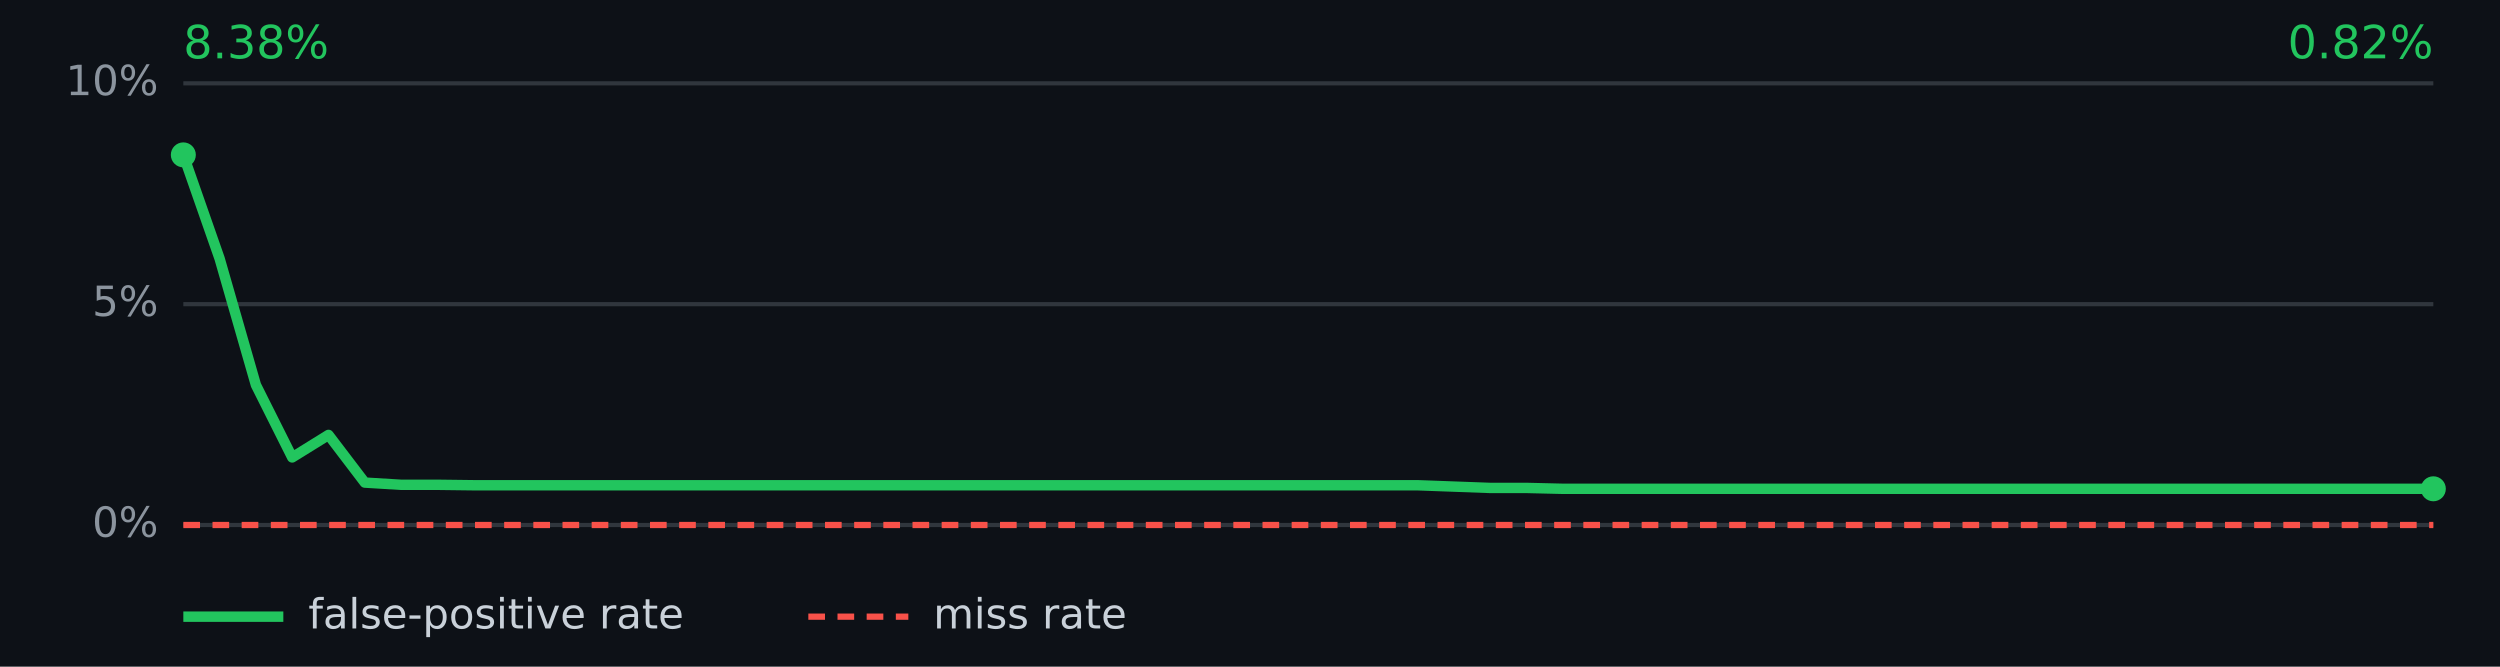
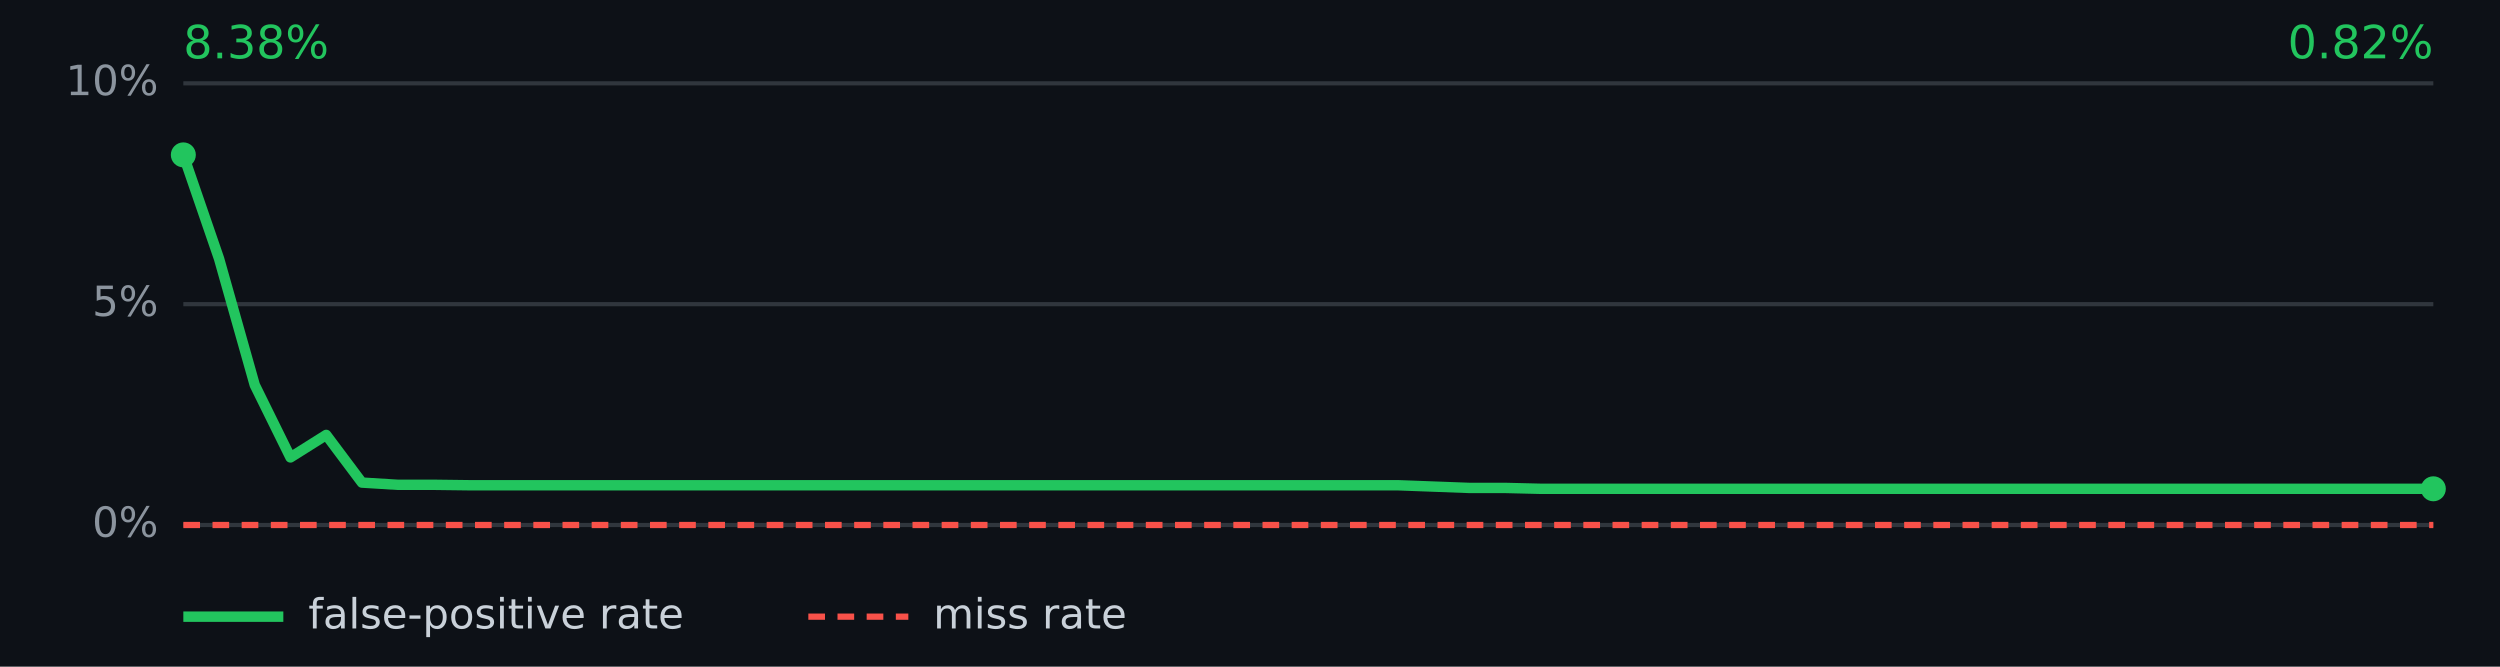
<svg xmlns="http://www.w3.org/2000/svg" width="600" height="160" role="img" aria-label="false-positive rate trend: 8.38% to 0.82%">
  <rect width="100%" height="160" fill="#0d1117" />
  <line x1="44" y1="20.00" x2="584" y2="20.00" stroke="#30363d" stroke-width="1" />
  <text x="38" y="20.00" font-family="Verdana,Geneva,DejaVu Sans,sans-serif" font-size="10" fill="#8b949e" text-anchor="end" dominant-baseline="middle">10%</text>
  <line x1="44" y1="73.00" x2="584" y2="73.00" stroke="#30363d" stroke-width="1" />
  <text x="38" y="73.00" font-family="Verdana,Geneva,DejaVu Sans,sans-serif" font-size="10" fill="#8b949e" text-anchor="end" dominant-baseline="middle">5%</text>
  <line x1="44" y1="126.00" x2="584" y2="126.00" stroke="#30363d" stroke-width="1" />
  <text x="38" y="126.00" font-family="Verdana,Geneva,DejaVu Sans,sans-serif" font-size="10" fill="#8b949e" text-anchor="end" dominant-baseline="middle">0%</text>
-   <polyline points="44.00,126.00 54.00,126.00 64.00,126.00 74.00,126.00 84.00,126.00 94.00,126.00 104.00,126.00 114.00,126.00 124.00,126.00 134.00,126.00 144.00,126.00 154.00,126.00 164.00,126.00 174.00,126.00 184.00,126.00 194.00,126.00 204.00,126.00 214.00,126.00 224.00,126.00 234.00,126.00 244.00,126.00 254.00,126.00 264.00,126.00 274.00,126.00 284.00,126.00 294.00,126.00 304.00,126.00 314.00,126.00 324.00,126.00 334.00,126.00 344.00,126.00 354.00,126.00 364.00,126.00 374.00,126.00 384.00,126.00 394.00,126.00 404.00,126.00 414.00,126.00 424.00,126.00 434.00,126.00 444.00,126.00 454.00,126.00 464.00,126.00 474.00,126.00 484.00,126.00 494.00,126.00 504.00,126.00 514.00,126.00 524.00,126.00 534.00,126.00 544.00,126.00 554.00,126.00 564.00,126.00 574.00,126.00 584.00,126.00" fill="none" stroke="#f85149" stroke-width="1.5" stroke-dasharray="4,3" />
-   <polyline points="44.00,37.17 52.71,62.08 61.42,92.40 70.13,109.78 78.84,104.38 87.55,115.82 96.26,116.35 104.97,116.35 113.68,116.46 122.39,116.46 131.10,116.46 139.81,116.46 148.52,116.46 157.23,116.46 165.94,116.46 174.65,116.46 183.35,116.46 192.06,116.46 200.77,116.46 209.48,116.46 218.19,116.46 226.90,116.46 235.61,116.46 244.32,116.46 253.03,116.46 261.74,116.46 270.45,116.46 279.16,116.46 287.87,116.46 296.58,116.46 305.29,116.46 314.00,116.46 322.71,116.46 331.42,116.46 340.13,116.46 348.84,116.78 357.55,117.10 366.26,117.10 374.97,117.31 383.68,117.31 392.39,117.31 401.10,117.31 409.81,117.31 418.52,117.31 427.23,117.31 435.94,117.31 444.65,117.31 453.35,117.31 462.06,117.31 470.77,117.31 479.48,117.31 488.19,117.31 496.90,117.31 505.61,117.31 514.32,117.31 523.03,117.31 531.74,117.31 540.45,117.31 549.16,117.31 557.87,117.31 566.58,117.31 575.29,117.31 584.00,117.31" fill="none" stroke="#22c55e" stroke-width="2.5" stroke-linejoin="round" />
+   <polyline points="44.00,126.00 53.82,126.00 63.64,126.00 73.45,126.00 83.27,126.00 93.09,126.00 102.91,126.00 112.73,126.00 122.55,126.00 132.36,126.00 142.18,126.00 152.00,126.00 161.82,126.00 171.64,126.00 181.45,126.00 191.27,126.00 201.09,126.00 210.91,126.00 220.73,126.00 230.55,126.00 240.36,126.00 250.18,126.00 260.00,126.00 269.82,126.00 279.64,126.00 289.45,126.00 299.27,126.00 309.09,126.00 318.91,126.00 328.73,126.00 338.55,126.00 348.36,126.00 358.18,126.00 368.00,126.00 377.82,126.00 387.64,126.00 397.45,126.00 407.27,126.00 417.09,126.00 426.91,126.00 436.73,126.00 446.55,126.00 456.36,126.00 466.18,126.00 476.00,126.00 485.82,126.00 495.64,126.00 505.45,126.00 515.27,126.00 525.09,126.00 534.91,126.00 544.73,126.00 554.55,126.00 564.36,126.00 574.18,126.00 584.00,126.00" fill="none" stroke="#f85149" stroke-width="1.5" stroke-dasharray="4,3" />
+   <polyline points="44.00,37.17 52.57,62.08 61.14,92.40 69.71,109.78 78.29,104.38 86.86,115.82 95.43,116.35 104.00,116.35 112.57,116.46 121.14,116.46 129.71,116.46 138.29,116.46 146.86,116.46 155.43,116.46 164.00,116.46 172.57,116.46 181.14,116.46 189.71,116.46 198.29,116.46 206.86,116.46 215.43,116.46 224.00,116.46 232.57,116.46 241.14,116.46 249.71,116.46 258.29,116.46 266.86,116.46 275.43,116.46 284.00,116.46 292.57,116.46 301.14,116.46 309.71,116.46 318.29,116.46 326.86,116.46 335.43,116.46 344.00,116.78 352.57,117.10 361.14,117.10 369.71,117.31 378.29,117.31 386.86,117.31 395.43,117.31 404.00,117.31 412.57,117.31 421.14,117.31 429.71,117.31 438.29,117.31 446.86,117.31 455.43,117.31 464.00,117.31 472.57,117.31 481.14,117.31 489.71,117.31 498.29,117.31 506.86,117.31 515.43,117.31 524.00,117.31 532.57,117.31 541.14,117.31 549.71,117.31 558.29,117.31 566.86,117.31 575.43,117.31 584.00,117.31" fill="none" stroke="#22c55e" stroke-width="2.5" stroke-linejoin="round" />
  <circle cx="44.00" cy="37.17" r="3" fill="#22c55e" />
  <circle cx="584.00" cy="117.31" r="3" fill="#22c55e" />
  <text x="44.00" y="14" font-family="Verdana,Geneva,DejaVu Sans,sans-serif" font-size="11" fill="#22c55e" text-anchor="start">8.38%</text>
  <text x="584.00" y="14" font-family="Verdana,Geneva,DejaVu Sans,sans-serif" font-size="11" fill="#22c55e" text-anchor="end">0.82%</text>
  <line x1="44" y1="148" x2="68" y2="148" stroke="#22c55e" stroke-width="2.5" />
  <text x="74" y="148" font-family="Verdana,Geneva,DejaVu Sans,sans-serif" font-size="10" fill="#c9d1d9" dominant-baseline="middle">false-positive rate</text>
  <line x1="194" y1="148" x2="218" y2="148" stroke="#f85149" stroke-width="1.5" stroke-dasharray="4,3" />
  <text x="224" y="148" font-family="Verdana,Geneva,DejaVu Sans,sans-serif" font-size="10" fill="#c9d1d9" dominant-baseline="middle">miss rate</text>
</svg>
